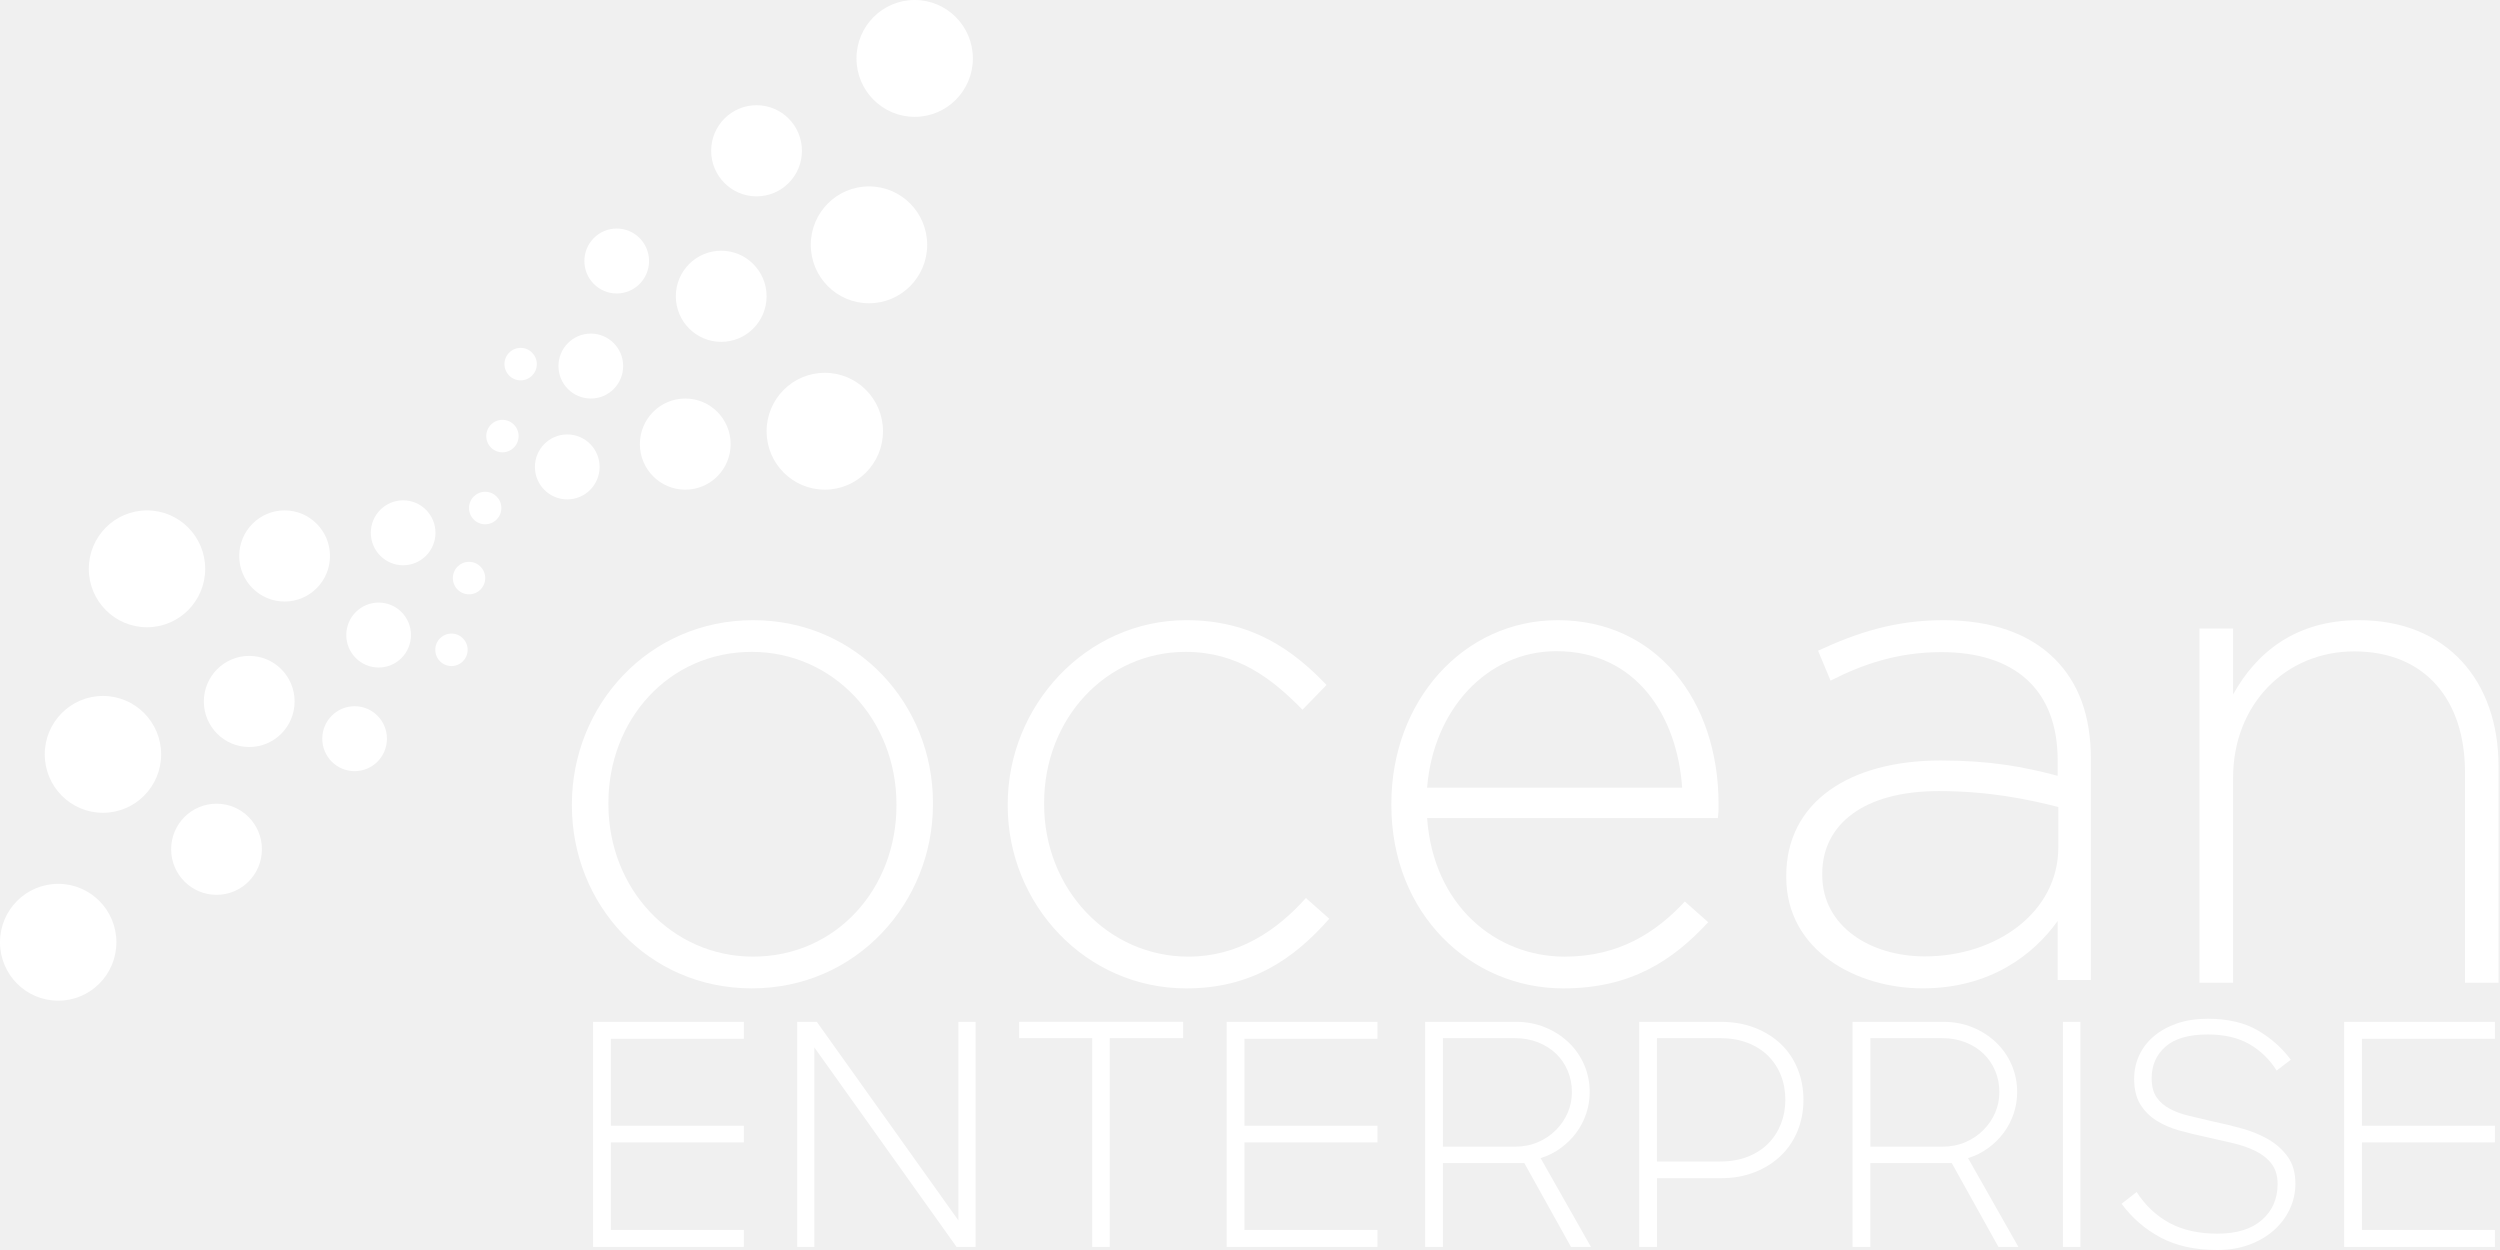
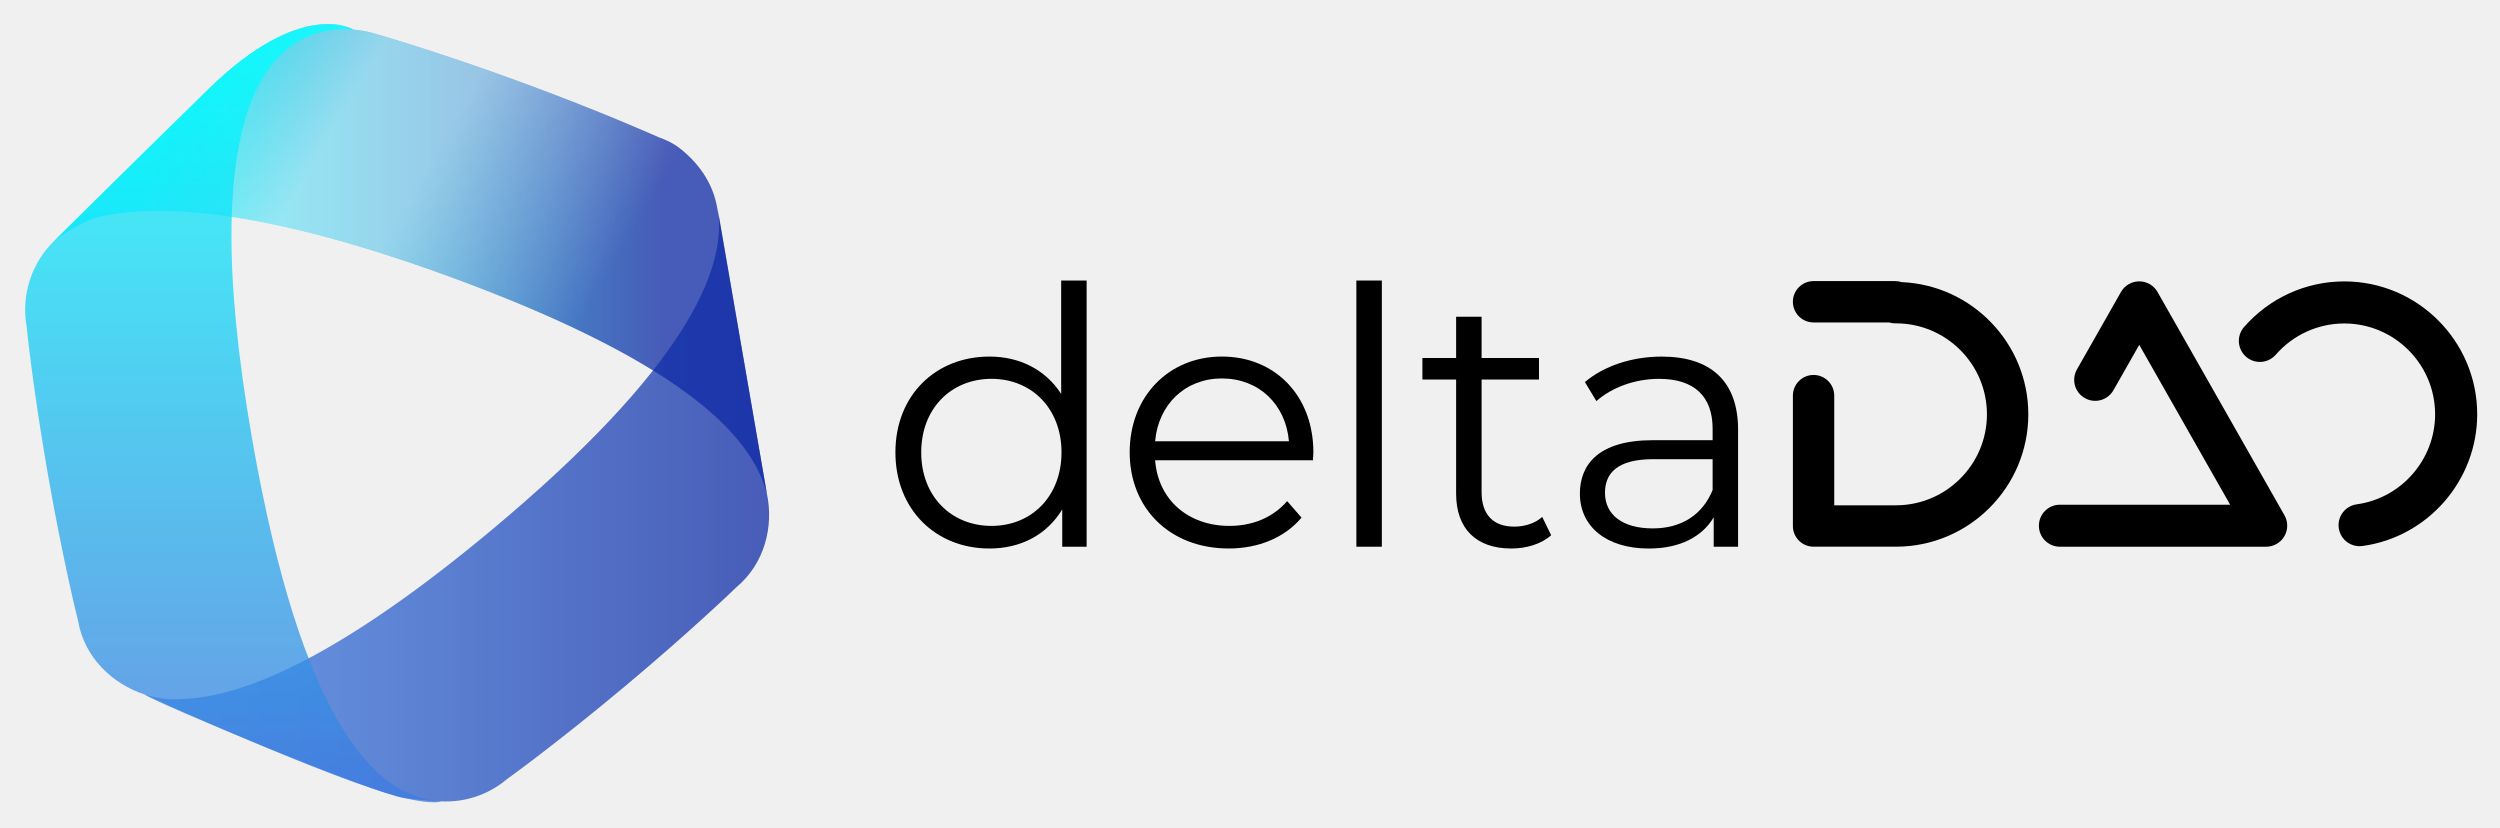
- <svg xmlns="http://www.w3.org/2000/svg" width="140" height="70" viewBox="0 0 140 70" fill="none">
-   <g clip-path="url(#clip0_136_7)">
-     <path d="M33.212 57.223H41.655V58.172H34.209V63.041H41.655V63.974H34.209V68.877H41.655V69.827H33.212V57.223Z" fill="white" />
-     <path d="M44.642 57.223H45.742L53.67 68.342V57.223H54.633V69.827H53.567L45.604 58.656V69.827H44.642V57.223Z" fill="white" />
-     <path d="M61.165 58.137H57.072V57.222H66.255V58.137H62.145V69.827H61.165V58.137Z" fill="white" />
-     <path d="M68.693 57.223H77.137V58.172H69.69V63.041H77.137V63.974H69.69V68.877H77.137V69.827H68.693V57.223Z" fill="white" />
-     <path d="M79.807 57.223H84.897C85.481 57.223 86.026 57.326 86.531 57.533C87.035 57.74 87.474 58.023 87.846 58.38C88.219 58.736 88.508 59.154 88.715 59.631C88.921 60.109 89.024 60.618 89.024 61.159C89.024 61.573 88.957 61.976 88.826 62.368C88.694 62.759 88.508 63.116 88.267 63.438C88.027 63.76 87.737 64.046 87.399 64.293C87.061 64.541 86.685 64.727 86.273 64.854L89.093 69.827H87.975L85.361 65.131H80.804V69.827H79.807V57.223ZM80.804 58.137V64.215H84.81C85.292 64.215 85.727 64.132 86.118 63.965C86.508 63.798 86.846 63.571 87.132 63.282C87.419 62.995 87.639 62.669 87.794 62.307C87.95 61.944 88.027 61.562 88.027 61.159C88.027 60.733 87.95 60.336 87.794 59.968C87.639 59.599 87.422 59.279 87.141 59.009C86.86 58.739 86.522 58.525 86.127 58.37C85.731 58.215 85.299 58.137 84.829 58.137H80.804Z" fill="white" />
-     <path d="M91.793 57.223H96.368C97.067 57.223 97.703 57.335 98.276 57.56C98.849 57.784 99.337 58.09 99.738 58.475C100.14 58.861 100.449 59.321 100.666 59.856C100.884 60.392 100.993 60.97 100.993 61.592C100.993 62.213 100.884 62.791 100.666 63.327C100.448 63.862 100.136 64.326 99.729 64.717C99.322 65.109 98.835 65.417 98.268 65.641C97.7 65.865 97.073 65.978 96.385 65.978H92.791V69.828H91.794V57.223H91.793ZM92.79 58.137V65.044H96.333C96.906 65.044 97.419 64.955 97.872 64.776C98.325 64.598 98.706 64.354 99.015 64.042C99.325 63.731 99.562 63.367 99.729 62.945C99.895 62.525 99.979 62.074 99.979 61.59C99.979 61.096 99.896 60.637 99.729 60.217C99.562 59.797 99.322 59.432 99.007 59.12C98.692 58.81 98.308 58.568 97.855 58.395C97.402 58.222 96.889 58.136 96.316 58.136H92.79V58.137Z" fill="white" />
-     <path d="M103.744 57.223H108.834C109.418 57.223 109.963 57.326 110.468 57.533C110.973 57.74 111.411 58.023 111.784 58.38C112.156 58.736 112.446 59.154 112.652 59.631C112.858 60.109 112.961 60.618 112.961 61.159C112.961 61.573 112.895 61.976 112.764 62.368C112.631 62.759 112.445 63.116 112.205 63.438C111.964 63.76 111.675 64.046 111.336 64.293C110.998 64.541 110.622 64.727 110.21 64.854L113.03 69.827H111.912L109.298 65.131H104.74V69.827H103.743V57.223H103.744ZM104.741 58.137V64.215H108.748C109.23 64.215 109.665 64.132 110.055 63.965C110.445 63.798 110.783 63.571 111.07 63.282C111.356 62.995 111.577 62.669 111.732 62.307C111.887 61.944 111.964 61.562 111.964 61.159C111.964 60.733 111.887 60.336 111.732 59.968C111.577 59.599 111.359 59.279 111.079 59.009C110.798 58.739 110.46 58.525 110.064 58.37C109.669 58.215 109.236 58.137 108.766 58.137H104.741Z" fill="white" />
-     <path d="M115.524 57.223H116.504V69.827H115.524V57.223Z" fill="white" />
-     <path d="M124.174 70C122.924 70 121.864 69.767 120.992 69.3C120.121 68.834 119.393 68.204 118.808 67.41L119.651 66.754C120.144 67.514 120.761 68.092 121.5 68.49C122.24 68.887 123.131 69.085 124.174 69.085C125.252 69.085 126.083 68.829 126.667 68.317C127.252 67.806 127.545 67.135 127.545 66.306C127.545 65.845 127.433 65.469 127.209 65.175C126.986 64.882 126.687 64.643 126.315 64.459C125.942 64.275 125.512 64.125 125.024 64.01C124.537 63.895 124.03 63.78 123.503 63.664C123.009 63.56 122.525 63.443 122.049 63.31C121.573 63.178 121.146 62.993 120.768 62.757C120.39 62.521 120.086 62.216 119.856 61.841C119.627 61.467 119.512 60.993 119.512 60.417C119.512 59.945 119.607 59.505 119.796 59.096C119.985 58.687 120.261 58.33 120.622 58.026C120.983 57.721 121.416 57.482 121.921 57.309C122.425 57.136 122.998 57.05 123.64 57.05C124.752 57.05 125.68 57.266 126.426 57.697C127.171 58.129 127.79 58.679 128.283 59.346L127.492 59.95C127.091 59.318 126.578 58.822 125.953 58.465C125.328 58.109 124.557 57.93 123.641 57.93C122.575 57.93 121.783 58.157 121.267 58.612C120.751 59.067 120.493 59.657 120.493 60.382C120.493 60.82 120.582 61.171 120.76 61.435C120.937 61.701 121.181 61.916 121.49 62.083C121.8 62.25 122.167 62.385 122.591 62.488C123.015 62.592 123.479 62.702 123.984 62.816C124.488 62.92 125.01 63.047 125.549 63.196C126.088 63.346 126.578 63.547 127.02 63.8C127.461 64.053 127.825 64.379 128.112 64.776C128.398 65.173 128.542 65.676 128.542 66.286C128.542 66.793 128.436 67.27 128.223 67.719C128.011 68.168 127.713 68.562 127.329 68.902C126.945 69.241 126.486 69.509 125.953 69.704C125.421 69.902 124.827 70 124.174 70Z" fill="white" />
-     <path d="M131.272 57.223H139.716V58.172H132.269V63.041H139.716V63.974H132.269V68.878H139.716V69.827H131.272V57.223Z" fill="white" />
-     <path fill-rule="evenodd" clip-rule="evenodd" d="M32.026 45.115V45.036C32.026 39.517 36.309 34.73 42.173 34.73C48.004 34.73 52.246 39.441 52.246 44.962V45.036C52.246 50.558 47.963 55.349 42.099 55.349C36.271 55.349 32.026 50.636 32.026 45.115ZM50.201 45.115V45.036C50.201 40.288 46.651 36.505 42.099 36.505C37.43 36.505 34.071 40.328 34.071 44.962V45.036C34.071 49.788 37.621 53.571 42.173 53.571C46.843 53.57 50.201 49.749 50.201 45.115Z" fill="white" />
-     <path fill-rule="evenodd" clip-rule="evenodd" d="M56.432 45.115V45.036C56.432 39.517 60.818 34.73 66.436 34.73C70.129 34.73 72.439 36.427 74.286 38.359L72.939 39.745C71.246 38.013 69.32 36.505 66.397 36.505C61.934 36.505 58.471 40.25 58.471 44.962V45.036C58.471 49.788 62.049 53.571 66.551 53.571C69.32 53.571 71.474 52.145 73.13 50.289L74.439 51.449C72.438 53.725 70.05 55.35 66.435 55.35C60.779 55.349 56.432 50.636 56.432 45.115Z" fill="white" />
-     <path fill-rule="evenodd" clip-rule="evenodd" d="M77.916 45.079V44.998C77.916 39.284 81.923 34.73 87.232 34.73C92.737 34.73 96.24 39.208 96.24 45.036C96.24 45.385 96.24 45.502 96.201 45.81H79.918C80.266 50.715 83.766 53.572 87.619 53.572C90.656 53.572 92.737 52.222 94.351 50.485L95.66 51.644C93.659 53.806 91.313 55.35 87.541 55.35C82.384 55.35 77.916 51.217 77.916 45.079ZM94.2 44.111C93.93 40.136 91.659 36.466 87.156 36.466C83.266 36.466 80.266 39.747 79.918 44.111H94.2Z" fill="white" />
-     <path fill-rule="evenodd" clip-rule="evenodd" d="M100.03 49.121V49.045C100.03 44.92 103.557 42.587 108.678 42.587C111.428 42.587 113.329 42.938 115.23 43.446V42.587C115.23 38.578 112.784 36.519 108.715 36.519C106.308 36.519 104.333 37.182 102.511 38.116L101.812 36.44C103.984 35.431 106.118 34.73 108.832 34.73C111.505 34.73 113.638 35.468 115.074 36.908C116.393 38.232 117.09 40.059 117.09 42.51V54.88H115.23V51.572C113.872 53.478 111.428 55.348 107.669 55.348C103.985 55.349 100.03 53.248 100.03 49.121ZM115.266 47.452V45.192C113.6 44.766 111.391 44.301 108.561 44.301C104.373 44.301 102.046 46.167 102.046 48.929V49.006C102.046 51.885 104.759 53.558 107.787 53.558C111.818 53.558 115.266 51.07 115.266 47.452Z" fill="white" />
-     <path fill-rule="evenodd" clip-rule="evenodd" d="M123.172 35.196H125.053V38.89C126.351 36.554 128.536 34.73 132.1 34.73C137.041 34.73 139.917 38.153 139.917 42.898V55.032H138.04V43.248C138.04 39.164 135.779 36.478 131.834 36.478C128.001 36.478 125.053 39.436 125.053 43.557V55.032H123.172V35.196Z" fill="white" />
-     <path d="M3.259 56.039C5.059 56.039 6.518 54.575 6.518 52.767C6.518 50.96 5.059 49.495 3.259 49.495C1.459 49.495 0 50.96 0 52.767C0 54.575 1.459 56.039 3.259 56.039Z" fill="white" />
-     <path d="M5.765 45.517C7.565 45.517 9.024 44.052 9.024 42.245C9.024 40.438 7.565 38.973 5.765 38.973C3.965 38.973 2.506 40.438 2.506 42.245C2.506 44.052 3.965 45.517 5.765 45.517Z" fill="white" />
-     <path d="M8.232 35.126C10.032 35.126 11.491 33.661 11.491 31.854C11.491 30.047 10.032 28.582 8.232 28.582C6.432 28.582 4.973 30.047 4.973 31.854C4.973 33.661 6.432 35.126 8.232 35.126Z" fill="white" />
-     <path d="M51.222 6.544C53.022 6.544 54.481 5.079 54.481 3.272C54.481 1.465 53.022 0 51.222 0C49.422 0 47.963 1.465 47.963 3.272C47.963 5.079 49.422 6.544 51.222 6.544Z" fill="white" />
-     <path d="M48.663 16.983C50.463 16.983 51.922 15.518 51.922 13.711C51.922 11.903 50.463 10.438 48.663 10.438C46.863 10.438 45.404 11.903 45.404 13.711C45.404 15.518 46.863 16.983 48.663 16.983Z" fill="white" />
-     <path d="M46.189 27.421C47.989 27.421 49.448 25.956 49.448 24.149C49.448 22.342 47.989 20.877 46.189 20.877C44.389 20.877 42.93 22.342 42.93 24.149C42.93 25.956 44.389 27.421 46.189 27.421Z" fill="white" />
-     <path d="M38.375 27.422C39.778 27.422 40.916 26.28 40.916 24.87C40.916 23.461 39.778 22.318 38.375 22.318C36.971 22.318 35.833 23.461 35.833 24.87C35.833 26.28 36.971 27.422 38.375 27.422Z" fill="white" />
-     <path d="M40.387 19.144C41.791 19.144 42.929 18.001 42.929 16.592C42.929 15.183 41.791 14.04 40.387 14.04C38.984 14.04 37.846 15.183 37.846 16.592C37.846 18.001 38.984 19.144 40.387 19.144Z" fill="white" />
-     <path d="M42.367 10.996C43.771 10.996 44.909 9.854 44.909 8.444C44.909 7.035 43.771 5.892 42.367 5.892C40.964 5.892 39.825 7.035 39.825 8.444C39.825 9.854 40.964 10.996 42.367 10.996Z" fill="white" />
-     <path d="M12.126 50.111C13.53 50.111 14.667 48.968 14.667 47.559C14.667 46.149 13.53 45.007 12.126 45.007C10.722 45.007 9.584 46.149 9.584 47.559C9.584 48.968 10.722 50.111 12.126 50.111Z" fill="white" />
-     <path d="M13.957 41.833C15.361 41.833 16.498 40.691 16.498 39.281C16.498 37.872 15.361 36.73 13.957 36.73C12.553 36.73 11.415 37.872 11.415 39.281C11.415 40.691 12.553 41.833 13.957 41.833Z" fill="white" />
-     <path d="M15.937 33.686C17.341 33.686 18.479 32.543 18.479 31.134C18.479 29.725 17.341 28.582 15.937 28.582C14.534 28.582 13.396 29.725 13.396 31.134C13.396 32.543 14.534 33.686 15.937 33.686Z" fill="white" />
-     <path d="M34.536 16.435C35.536 16.435 36.347 15.621 36.347 14.616C36.347 13.612 35.536 12.798 34.536 12.798C33.536 12.798 32.725 13.612 32.725 14.616C32.725 15.621 33.536 16.435 34.536 16.435Z" fill="white" />
-     <path d="M29.156 21.301C29.656 21.301 30.062 20.893 30.062 20.391C30.062 19.889 29.656 19.481 29.156 19.481C28.656 19.481 28.25 19.889 28.25 20.391C28.25 20.893 28.656 21.301 29.156 21.301Z" fill="white" />
-     <path d="M28.137 25.33C28.637 25.33 29.042 24.923 29.042 24.421C29.042 23.918 28.637 23.511 28.137 23.511C27.636 23.511 27.23 23.918 27.23 24.421C27.23 24.923 27.636 25.33 28.137 25.33Z" fill="white" />
-     <path d="M27.171 29.36C27.671 29.36 28.077 28.952 28.077 28.45C28.077 27.947 27.671 27.54 27.171 27.54C26.67 27.54 26.265 27.947 26.265 28.45C26.265 28.952 26.67 29.36 27.171 29.36Z" fill="white" />
-     <path d="M26.265 33.282C26.766 33.282 27.172 32.875 27.172 32.373C27.172 31.87 26.766 31.463 26.265 31.463C25.765 31.463 25.359 31.87 25.359 32.373C25.359 32.875 25.765 33.282 26.265 33.282Z" fill="white" />
-     <path d="M25.282 37.299C25.782 37.299 26.188 36.892 26.188 36.389C26.188 35.887 25.782 35.48 25.282 35.48C24.782 35.48 24.376 35.887 24.376 36.389C24.376 36.892 24.782 37.299 25.282 37.299Z" fill="white" />
-     <path d="M33.086 22.318C34.086 22.318 34.897 21.504 34.897 20.499C34.897 19.495 34.086 18.681 33.086 18.681C32.085 18.681 31.274 19.495 31.274 20.499C31.274 21.504 32.085 22.318 33.086 22.318Z" fill="white" />
-     <path d="M31.766 27.966C32.767 27.966 33.578 27.152 33.578 26.148C33.578 25.143 32.767 24.329 31.766 24.329C30.766 24.329 29.955 25.143 29.955 26.148C29.955 27.152 30.766 27.966 31.766 27.966Z" fill="white" />
-     <path d="M22.576 31.655C23.576 31.655 24.387 30.84 24.387 29.836C24.387 28.832 23.576 28.018 22.576 28.018C21.576 28.018 20.765 28.832 20.765 29.836C20.765 30.84 21.576 31.655 22.576 31.655Z" fill="white" />
-     <path d="M21.203 37.381C22.204 37.381 23.015 36.567 23.015 35.562C23.015 34.558 22.204 33.744 21.203 33.744C20.203 33.744 19.392 34.558 19.392 35.562C19.392 36.567 20.203 37.381 21.203 37.381Z" fill="white" />
-     <path d="M19.858 43.185C20.858 43.185 21.669 42.371 21.669 41.367C21.669 40.362 20.858 39.548 19.858 39.548C18.858 39.548 18.047 40.362 18.047 41.367C18.047 42.371 18.858 43.185 19.858 43.185Z" fill="white" />
+ <svg xmlns="http://www.w3.org/2000/svg" version="1.1" id="deltadao-logo" x="0px" y="0px" viewBox="66 39 1058 350" style="enable-background:new 0 0 1204.52 447.18;" xml:space="preserve">
+   <style type="text/css">
+ 	.st0{opacity:0.75;fill:url(#SVGID_1_);}
+ 	.st1{opacity:0.75;fill:url(#SVGID_00000063627207481992702060000005441389868254190467_);}
+ 	.st2{opacity:0.5;fill:url(#SVGID_00000083779645730610847160000012935884762546629514_);}
+ 	.st3{opacity:0.75;fill:url(#SVGID_00000088817993065281274520000002352334608233303472_);}
+ </style>
+   <g>
+     <path fill="currentColor" d="M525.86,157.72v112.65h-10.32v-15.79c-6.53,10.78-17.61,16.55-30.82,16.55c-22.77,0-39.78-16.55-39.78-40.69   c0-24.14,17-40.54,39.78-40.54c12.75,0,23.68,5.47,30.37,15.79v-47.98H525.86z M515.23,230.44c0-18.67-12.75-31.12-29.61-31.12   c-17,0-29.76,12.45-29.76,31.12c0,18.67,12.75,31.12,29.76,31.12C502.47,261.57,515.23,249.12,515.23,230.44z" />
+     <path fill="currentColor" d="M621.66,233.78h-66.8c1.21,16.7,13.97,27.78,31.43,27.78c9.72,0,18.37-3.49,24.44-10.48l6.07,6.98   c-7.14,8.5-18.22,13.06-30.82,13.06c-24.9,0-41.9-17-41.9-40.69c0-23.68,16.55-40.54,39.02-40.54s38.72,16.55,38.72,40.54   C621.81,231.35,621.66,232.57,621.66,233.78z M554.85,225.73h56.63c-1.37-15.64-12.75-26.57-28.39-26.57   C567.61,199.16,556.22,210.1,554.85,225.73z" />
+     <path fill="currentColor" d="M640.02,157.72h10.78v112.65h-10.78V157.72z" />
+     <path fill="currentColor" d="M722.46,265.51c-4.25,3.8-10.63,5.62-16.85,5.62c-15.03,0-23.38-8.5-23.38-23.23v-48.28h-14.27v-9.11h14.27v-17.46h10.78   v17.46h24.29v9.11h-24.29v47.67c0,9.41,4.86,14.58,13.82,14.58c4.4,0,8.81-1.37,11.84-4.1L722.46,265.51z" />
+     <path fill="currentColor" d="M801.56,220.88v49.5h-10.32v-12.45c-4.86,8.2-14.27,13.21-27.48,13.21c-18.07,0-29.15-9.41-29.15-23.23   c0-12.3,7.89-22.62,30.82-22.62h25.35v-4.86c0-13.66-7.74-21.1-22.62-21.1c-10.32,0-20.04,3.64-26.57,9.41l-4.86-8.05   c8.05-6.83,19.89-10.78,32.49-10.78C789.87,189.9,801.56,200.23,801.56,220.88z M790.78,246.38v-13.06h-25.05   c-15.49,0-20.5,6.07-20.5,14.27c0,9.26,7.44,15.03,20.19,15.03C777.57,262.63,786.53,256.86,790.78,246.38z" />
  </g>
-   <defs>
-     <clipPath id="clip0_136_7">
-       <rect width="140" height="70" fill="white" />
-     </clipPath>
-   </defs>
+   <g>
+     <path fill="currentColor" d="M868.04,270.36H833.5c-4.83,0-8.75-3.92-8.75-8.75v-55.18c0-4.83,3.92-8.75,8.75-8.75s8.75,3.92,8.75,8.75v46.43h25.16   c0.28-0.02,0.57-0.03,0.86-0.02h0.1c21.23,0,38.5-17.27,38.5-38.5s-17.27-38.5-38.5-38.5h-0.34c-0.9,0-1.76-0.13-2.57-0.38H833.5   c-4.83,0-8.75-3.92-8.75-8.75c0-4.83,3.92-8.75,8.75-8.75h34.53c0.95,0,1.87,0.15,2.73,0.43c29.78,1.26,53.62,25.88,53.62,55.96   c0,30.8-24.99,55.87-55.75,56.01C868.44,270.35,868.24,270.36,868.04,270.36z" />
+   </g>
+   <g>
+     <path fill="currentColor" d="M1025.06,270.37h-87.31c-4.91,0-8.89-3.98-8.89-8.89s3.98-8.89,8.89-8.89h72.04l-38.46-67.65l-10.92,19.2   c-2.43,4.27-7.85,5.76-12.12,3.33c-4.27-2.43-5.76-7.85-3.33-12.12l18.64-32.79c1.58-2.78,4.53-4.49,7.73-4.49l0,0   c3.2,0,6.15,1.72,7.73,4.49l53.73,94.51c1.56,2.75,1.55,6.13-0.04,8.86C1031.15,268.68,1028.23,270.37,1025.06,270.37z" />
+   </g>
+   <g>
+     <path fill="currentColor" d="M1064.57,270.15c-4.38,0-8.2-3.23-8.81-7.69c-0.67-4.87,2.74-9.36,7.61-10.03c18.91-2.6,33.17-18.97,33.17-38.09   c0-21.2-17.24-38.45-38.44-38.45c-11.11,0-21.68,4.82-29,13.22c-3.23,3.71-8.85,4.1-12.56,0.87c-3.71-3.23-4.1-8.85-0.87-12.56   c10.7-12.29,26.16-19.33,42.43-19.33c31.02,0,56.25,25.24,56.25,56.25c0,27.97-20.87,51.93-48.55,55.73   C1065.39,270.12,1064.98,270.15,1064.57,270.15z" />
+   </g>
+   <linearGradient id="SVGID_1_" gradientUnits="userSpaceOnUse" x1="127.157" y1="252.941" x2="391.489" y2="252.941">
+     <stop offset="0.071" style="stop-color:#3C7CE1" />
+     <stop offset="1" style="stop-color:#102CA5" />
+   </linearGradient>
+   <path class="st0" d="M144.8,334.71c26.64-1.44,67.62-19.86,129.95-72c80.22-67.11,99.09-109.16,95.05-135.01l20.73,120.12  c2.98,13.92-0.89,29.65-12.87,39.68c0,0-18.63,18.06-47.35,42.09c-28.72,24.03-49.79,39.17-49.79,39.17  c-8.26,6.91-18.21,9.85-27.78,9.37c0,0-2.97,0.27-15.59-1.42c-12.61-1.69-106.12-40.62-110-43.84l0,0c0,0,4.87,1.54,8.64,1.89  C140.69,335.2,144.8,334.71,144.8,334.71" />
+   <linearGradient id="SVGID_00000111170884752008041960000012685730740899755698_" gradientUnits="userSpaceOnUse" x1="89.04" y1="148.509" x2="390.53" y2="148.509">
+     <stop offset="0.132" style="stop-color:#00FFFF" />
+     <stop offset="0.857" style="stop-color:#0F2AA5" />
+   </linearGradient>
+   <path style="opacity:0.75;fill:url(#SVGID_00000111170884752008041960000012685730740899755698_);" d="M369.67,127.75  c-1.84-11.75-8.53-20.26-16.55-26.44l0.47,0.36c-2.94-2.25-5.75-3.47-8.94-4.63c0,0-23.65-10.67-58.82-23.53  S225.7,53.54,225.7,53.54c-3.39-1.1-6.79-1.77-10.15-2.03c0,0-21.69-13.58-61.22,25.08s-65.29,64.23-65.29,64.23  s10.97-8.32,19.34-10.15c26.15-5.72,70.68-2.8,147.26,25.2c75.72,27.69,112.32,53.1,127.2,75.43c0,0,5.16,7.07,7.69,16.52  L369.67,127.75" />
+   <linearGradient id="SVGID_00000059304633252660715330000006131065055516812420_" gradientUnits="userSpaceOnUse" x1="130.641" y1="68.766" x2="403.091" y2="226.065">
+     <stop offset="0.073" style="stop-color:#FFFFFF;stop-opacity:0" />
+     <stop offset="0.25" style="stop-color:#FFFFFF;stop-opacity:0.9" />
+     <stop offset="0.385" style="stop-color:#FFFFFF;stop-opacity:0.9" />
+     <stop offset="0.667" style="stop-color:#FFFFFF;stop-opacity:0" />
+     <stop offset="0.9" style="stop-color:#FFFFFF;stop-opacity:0" />
+   </linearGradient>
+   <path style="opacity:0.5;fill:url(#SVGID_00000059304633252660715330000006131065055516812420_);" d="M369.67,127.75  c-1.84-11.75-8.53-20.26-16.55-26.44l0.47,0.36c-2.94-2.25-5.75-3.47-8.94-4.63c0,0-23.65-10.67-58.82-23.53  S225.7,53.54,225.7,53.54c-3.39-1.1-6.79-1.77-10.15-2.03c0,0-21.69-13.58-61.22,25.08s-65.29,64.23-65.29,64.23  s10.97-8.32,19.34-10.15c26.15-5.72,70.68-2.8,147.26,25.2c75.72,27.69,112.32,53.1,127.2,75.43c0,0,5.16,7.07,7.69,16.52  L369.67,127.75" />
+   <linearGradient id="SVGID_00000109031026389605093110000014290038402521784476_" gradientUnits="userSpaceOnUse" x1="164.691" y1="378.53" x2="164.691" y2="49.198">
+     <stop offset="0.033" style="stop-color:#3C7CE1" />
+     <stop offset="0.961" style="stop-color:#00FFFF" />
+   </linearGradient>
+   <path style="opacity:0.75;fill:url(#SVGID_00000109031026389605093110000014290038402521784476_);" d="M127.15,332.88  c-13.49-4.42-25.38-15.49-28.09-31.02c0,0-6.33-25.16-12.78-62.05c-6.45-36.89-9.03-62.7-9.03-62.7  c-2.44-13.98,2.59-27.24,11.59-36.08l0.2-0.19c0,0,25.76-25.57,65.29-64.23s61.22-25.08,61.22-25.08l0.22,0.02  c-33.47-2.44-68.56,27.42-43.07,173.23c20.94,119.8,52.1,151.96,80.04,153.37l0,0c0,0-3.21,1.53-15.59-1.42  C206.99,369.51,127.15,332.88,127.15,332.88z" />
</svg>
